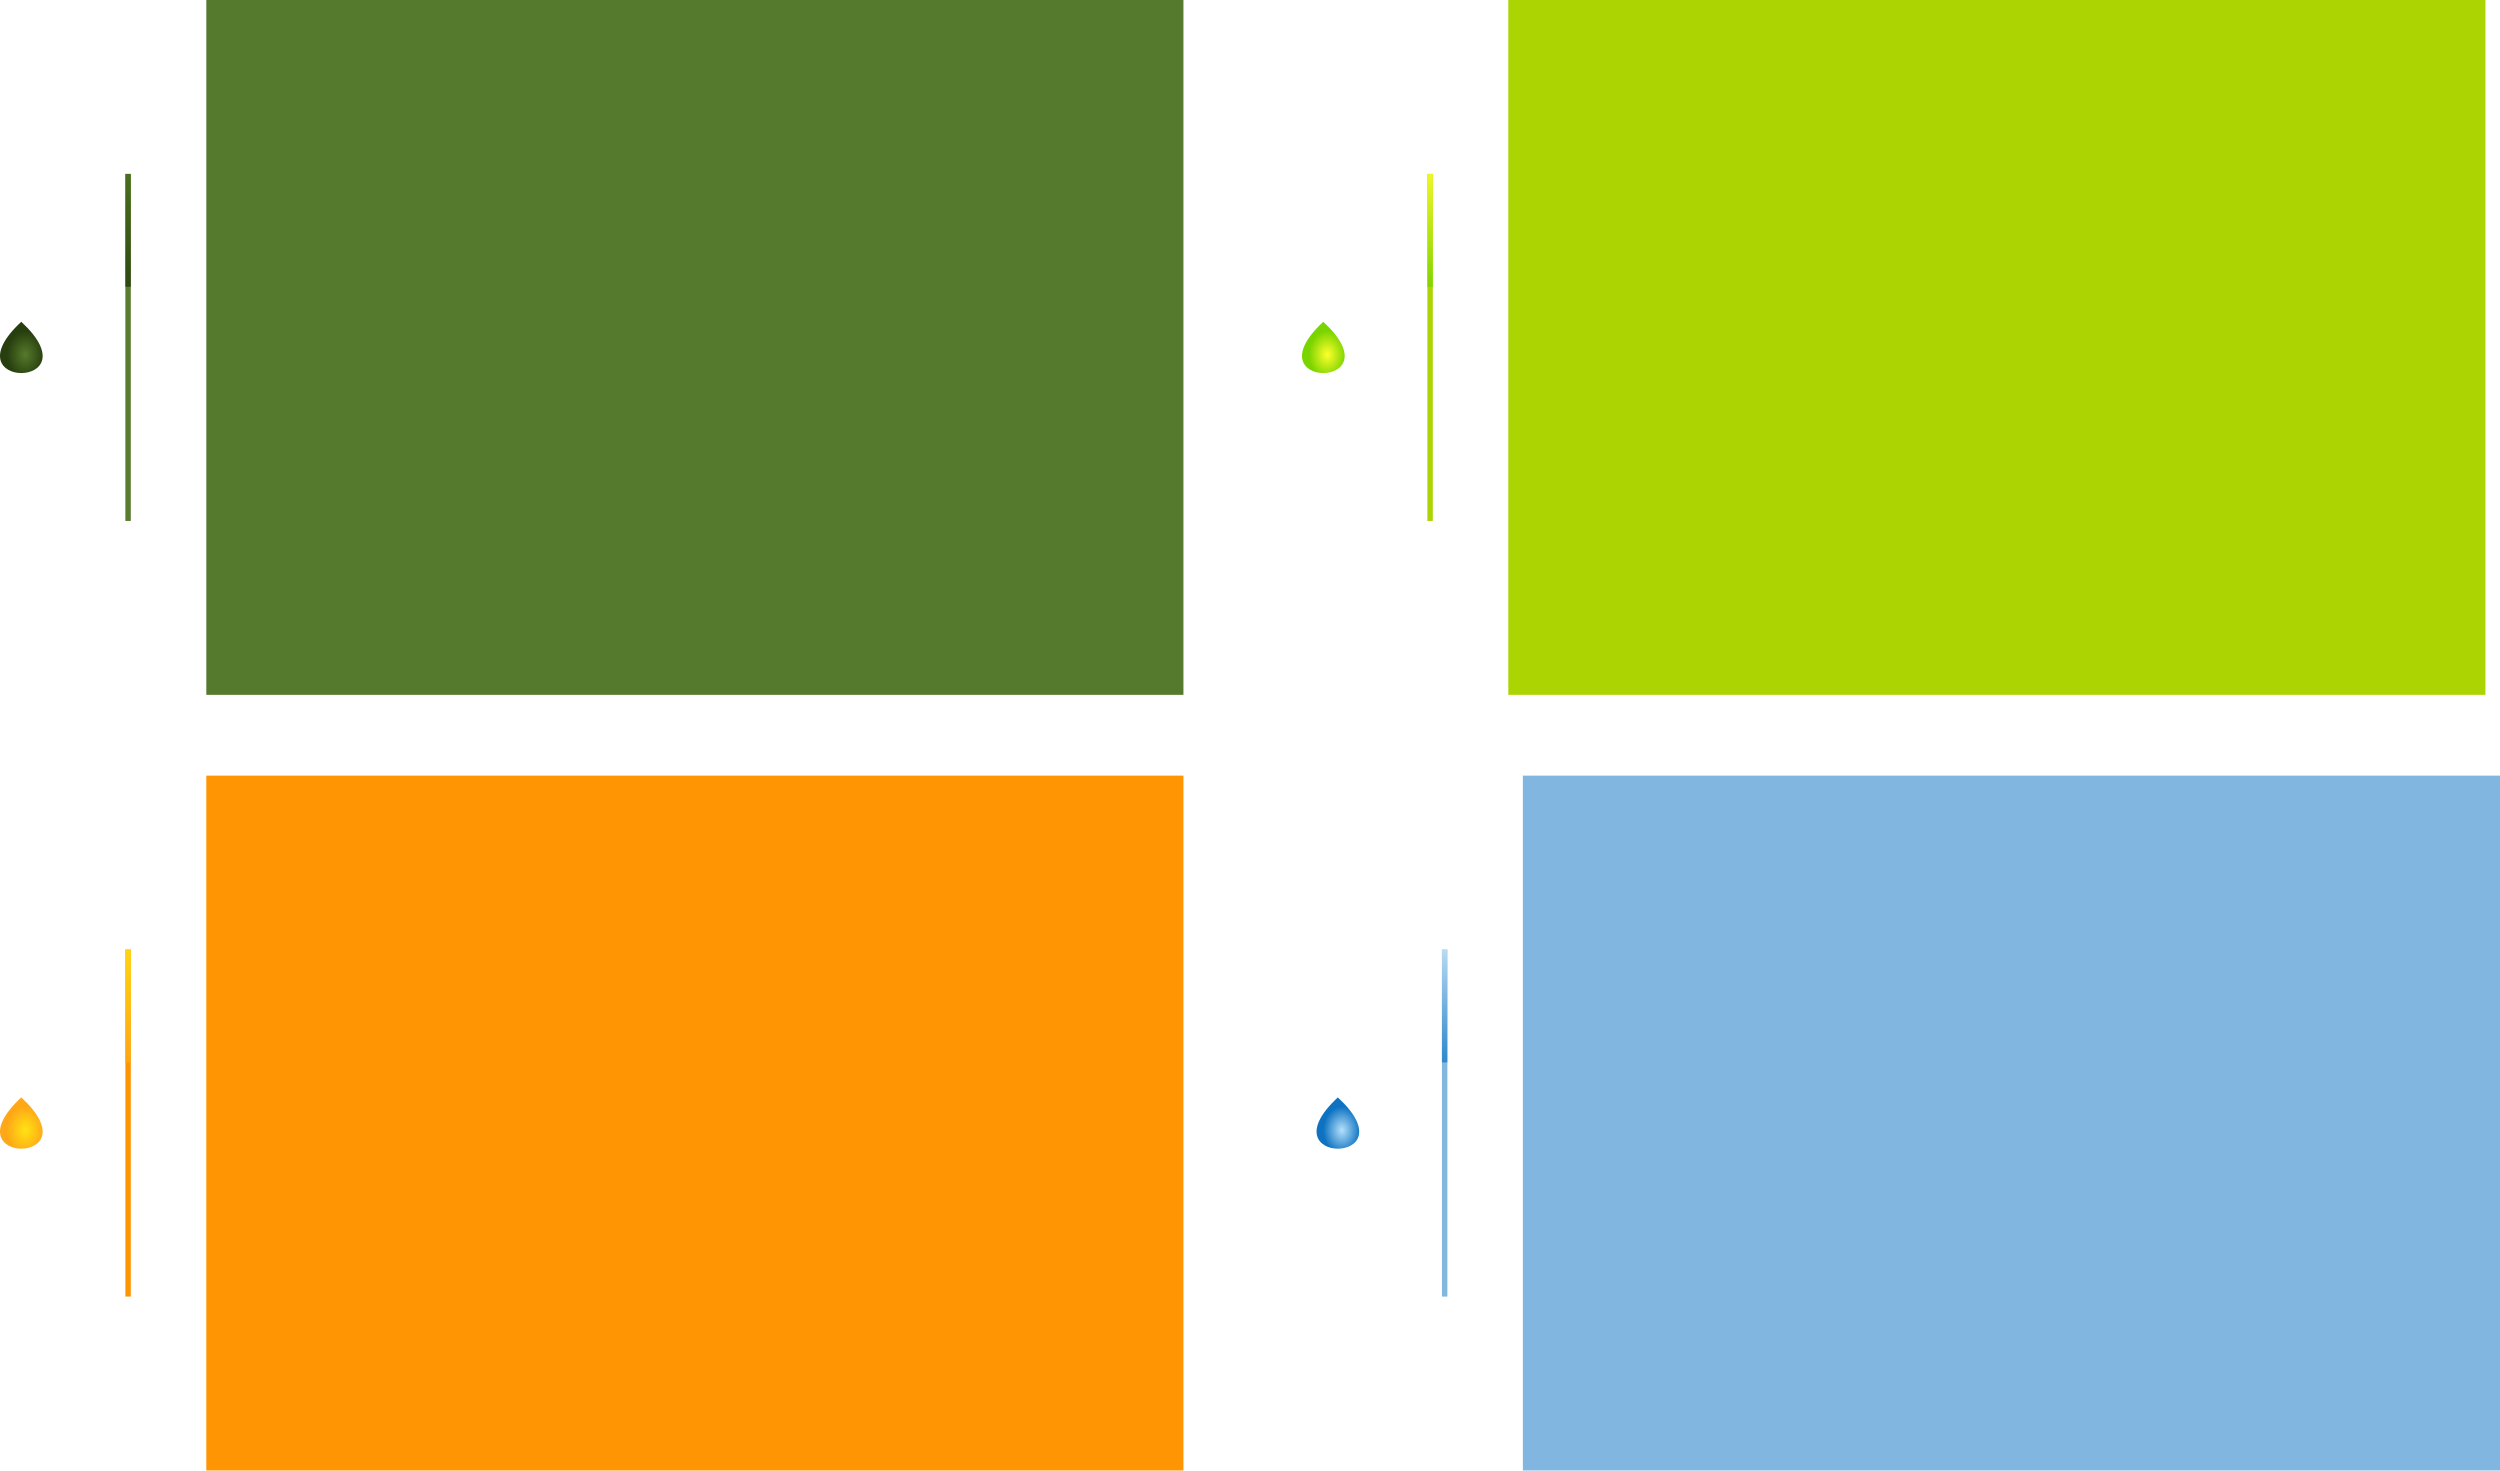
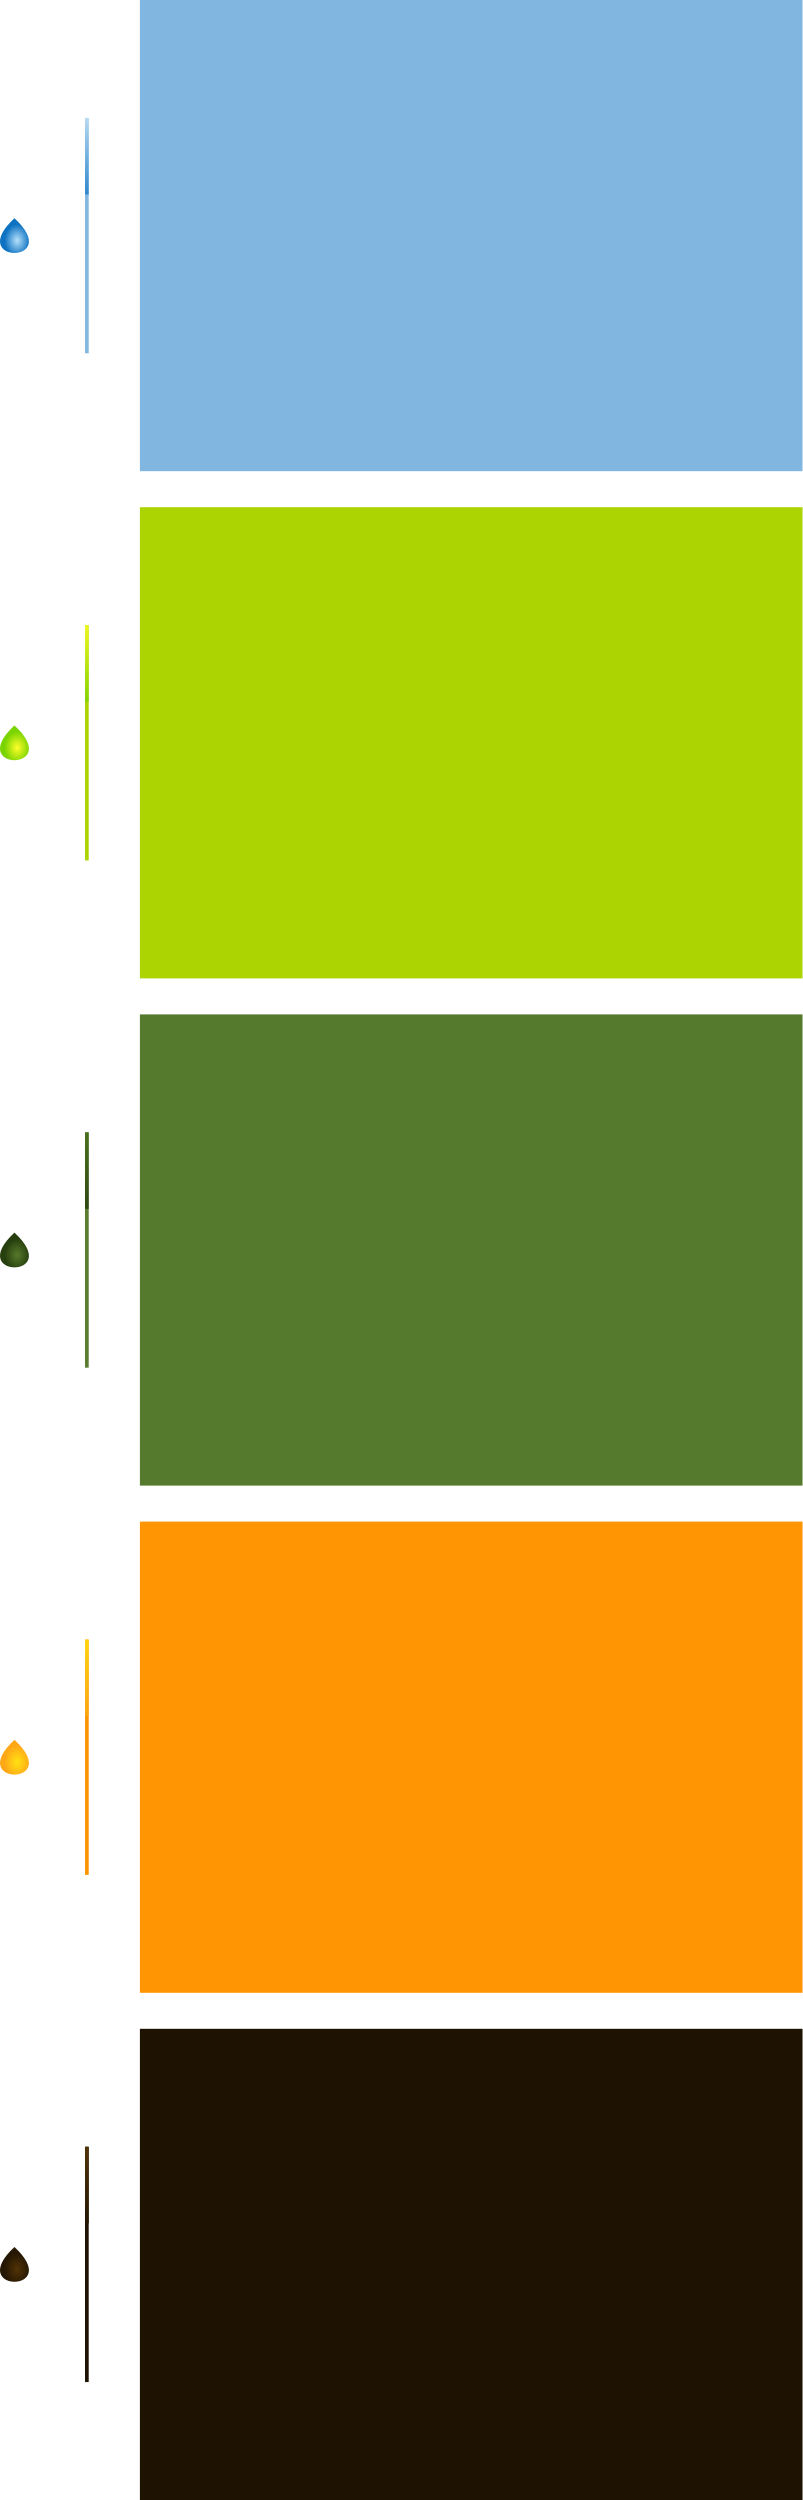
- <svg xmlns="http://www.w3.org/2000/svg" xmlns:xlink="http://www.w3.org/1999/xlink" width="460.531" height="270.88" id="svg2" version="1.0">
+ <svg xmlns="http://www.w3.org/2000/svg" xmlns:xlink="http://www.w3.org/1999/xlink" width="218.005" height="679.12" id="svg2" version="1.0">
  <defs id="defs4">
+     <linearGradient id="linearGradient3228">
+       <stop id="stop3230" offset="0" style="stop-color:#523306;stop-opacity:1" />
+       <stop id="stop3232" offset="1" style="stop-color:#251703;stop-opacity:1" />
+     </linearGradient>
+     <linearGradient id="linearGradient3220">
+       <stop style="stop-color:#251703;stop-opacity:1;" offset="0" id="stop3222" />
+       <stop style="stop-color:#523306;stop-opacity:1;" offset="1" id="stop3224" />
+     </linearGradient>
    <linearGradient id="linearGradient3194">
      <stop id="stop3196" offset="0" style="stop-color:#436b15;stop-opacity:0.894" />
      <stop id="stop3198" offset="1" style="stop-color:#253c0c;stop-opacity:0.992;" />
    </linearGradient>
    <linearGradient id="linearGradient3251">
      <stop style="stop-color:#436b15;stop-opacity:0.906" offset="0" id="stop3253" />
      <stop style="stop-color:#253c0c;stop-opacity:0.992;" offset="1" id="stop3255" />
    </linearGradient>
    <linearGradient id="linearGradient3328">
      <stop id="stop3330" offset="0" style="stop-color:#006dc1;stop-opacity:0.776" />
      <stop id="stop3332" offset="1" style="stop-color:#d2ecfc;stop-opacity:0.816" />
    </linearGradient>
    <linearGradient id="linearGradient3231">
      <stop id="stop3233" offset="0" style="stop-color:#ffff2b;stop-opacity:1;" />
      <stop id="stop3235" offset="1" style="stop-color:#7ad400;stop-opacity:1;" />
    </linearGradient>
    <linearGradient id="linearGradient3198">
      <stop style="stop-color:#b5e0fb;stop-opacity:1" offset="0" id="stop3200" />
      <stop style="stop-color:#0d72c1;stop-opacity:1;" offset="1" id="stop3202" />
    </linearGradient>
-     <radialGradient xlink:href="#linearGradient3198" id="radialGradient3208" gradientUnits="userSpaceOnUse" gradientTransform="matrix(2.374188,0,0,3.029358,67.83434,-719.2863)" cx="128.646" cy="358.382" fx="128.646" fy="358.382" r="1.441" />
+     <radialGradient xlink:href="#linearGradient3198" id="radialGradient3208" gradientUnits="userSpaceOnUse" gradientTransform="matrix(2.374188,0,0,3.029358,-174.0136,-1137.024)" cx="128.646" cy="358.382" fx="128.646" fy="358.382" r="1.441" />
    <linearGradient id="linearGradient3201">
      <stop style="stop-color:#ffe312;stop-opacity:1;" offset="0" id="stop3203" />
      <stop style="stop-color:#ffa817;stop-opacity:1;" offset="1" id="stop3205" />
    </linearGradient>
    <linearGradient xlink:href="#linearGradient3328" id="linearGradient3338" gradientUnits="userSpaceOnUse" gradientTransform="matrix(2.1374046e-2,0,0,1.212929,148.2163,160.8887)" x1="65.357" y1="269.148" x2="65.357" y2="252.005" />
    <radialGradient xlink:href="#linearGradient3201" id="radialGradient3349" gradientUnits="userSpaceOnUse" gradientTransform="matrix(2.374188,0,0,3.029358,-174.6922,-719.2863)" cx="128.646" cy="358.382" fx="128.646" fy="358.382" r="1.441" />
    <radialGradient xlink:href="#linearGradient3251" id="radialGradient3360" gradientUnits="userSpaceOnUse" gradientTransform="matrix(2.374188,0,0,3.029358,-174.6922,-862.1661)" spreadMethod="pad" cx="128.646" cy="358.382" fx="128.646" fy="358.382" r="1.441" />
    <linearGradient xlink:href="#linearGradient3194" id="linearGradient3362" gradientUnits="userSpaceOnUse" gradientTransform="scale(4.27288,0.2340342)" x1="-203.093" y1="3185.768" x2="-203.093" y2="3274.615" />
    <linearGradient xlink:href="#linearGradient3201" id="linearGradient3364" gradientUnits="userSpaceOnUse" gradientTransform="matrix(2.1374046e-2,0,0,1.212929,93.43867,-53.65902)" x1="68.036" y1="252" x2="68.036" y2="269.148" />
-     <radialGradient xlink:href="#linearGradient3231" id="radialGradient2476" gradientUnits="userSpaceOnUse" gradientTransform="matrix(2.374188,0,0,3.029358,65.15282,-862.1661)" spreadMethod="pad" cx="128.646" cy="358.382" fx="128.646" fy="358.382" r="1.441" />
+     <radialGradient xlink:href="#linearGradient3231" id="radialGradient2476" gradientUnits="userSpaceOnUse" gradientTransform="matrix(2.374188,0,0,3.029358,-173.7636,-1002.878)" spreadMethod="pad" cx="128.646" cy="358.382" fx="128.646" fy="358.382" r="1.441" />
    <linearGradient xlink:href="#linearGradient3231" id="linearGradient2479" gradientUnits="userSpaceOnUse" gradientTransform="scale(4.27288,0.2340342)" x1="107.69" y1="3185.768" x2="107.69" y2="3274.615" />
+     <radialGradient xlink:href="#linearGradient3228" id="radialGradient2436" gradientUnits="userSpaceOnUse" gradientTransform="matrix(2.374188,0,0,3.029358,-174.6922,-585.9035)" cx="128.646" cy="358.382" fx="128.646" fy="358.382" r="1.441" />
+     <linearGradient xlink:href="#linearGradient3220" id="linearGradient3226" x1="94.893" y1="272.798" x2="94.893" y2="252.005" gradientUnits="userSpaceOnUse" />
+     <radialGradient xlink:href="#linearGradient3198" id="radialGradient3275" gradientUnits="userSpaceOnUse" gradientTransform="matrix(2.374188,0,0,3.029358,-174.0136,-1137.024)" cx="128.646" cy="358.382" fx="128.646" fy="358.382" r="1.441" />
+     <linearGradient xlink:href="#linearGradient3328" id="linearGradient3277" gradientUnits="userSpaceOnUse" gradientTransform="matrix(2.1374046e-2,0,0,1.212929,148.2163,160.8887)" x1="65.357" y1="269.148" x2="65.357" y2="252.005" />
+     <radialGradient xlink:href="#linearGradient3251" id="radialGradient3279" gradientUnits="userSpaceOnUse" gradientTransform="matrix(2.374188,0,0,3.029358,-174.6922,-862.1661)" spreadMethod="pad" cx="128.646" cy="358.382" fx="128.646" fy="358.382" r="1.441" />
+     <linearGradient xlink:href="#linearGradient3194" id="linearGradient3281" gradientUnits="userSpaceOnUse" gradientTransform="scale(4.27288,0.2340342)" x1="-203.093" y1="3185.768" x2="-203.093" y2="3274.615" />
+     <radialGradient xlink:href="#linearGradient3201" id="radialGradient3283" gradientUnits="userSpaceOnUse" gradientTransform="matrix(2.374188,0,0,3.029358,-174.6922,-719.2863)" cx="128.646" cy="358.382" fx="128.646" fy="358.382" r="1.441" />
+     <linearGradient xlink:href="#linearGradient3201" id="linearGradient3285" gradientUnits="userSpaceOnUse" gradientTransform="matrix(2.1374046e-2,0,0,1.212929,93.43867,-53.65902)" x1="68.036" y1="252" x2="68.036" y2="269.148" />
+     <radialGradient xlink:href="#linearGradient3228" id="radialGradient3287" gradientUnits="userSpaceOnUse" gradientTransform="matrix(2.374188,0,0,3.029358,-174.6922,-585.9035)" cx="128.646" cy="358.382" fx="128.646" fy="358.382" r="1.441" />
+     <linearGradient xlink:href="#linearGradient3220" id="linearGradient3289" gradientUnits="userSpaceOnUse" x1="94.893" y1="272.798" x2="94.893" y2="252.005" />
+     <radialGradient xlink:href="#linearGradient3231" id="radialGradient3291" gradientUnits="userSpaceOnUse" gradientTransform="matrix(2.374188,0,0,3.029358,-173.7636,-1002.878)" spreadMethod="pad" cx="128.646" cy="358.382" fx="128.646" fy="358.382" r="1.441" />
+     <linearGradient xlink:href="#linearGradient3231" id="linearGradient3293" gradientUnits="userSpaceOnUse" gradientTransform="scale(4.27288,0.2340342)" x1="107.69" y1="3185.768" x2="107.69" y2="3274.615" />
+     <radialGradient xlink:href="#linearGradient3201" id="radialGradient3300" gradientUnits="userSpaceOnUse" gradientTransform="matrix(2.374188,0,0,3.029358,-173.7636,-723.6835)" cx="128.646" cy="358.382" fx="128.646" fy="358.382" r="1.441" />
+     <radialGradient xlink:href="#linearGradient3251" id="radialGradient3307" gradientUnits="userSpaceOnUse" gradientTransform="matrix(2.374188,0,0,3.029358,-173.7636,-861.4636)" spreadMethod="pad" cx="128.646" cy="358.382" fx="128.646" fy="358.382" r="1.441" />
+     <radialGradient xlink:href="#linearGradient3198" id="radialGradient3314" gradientUnits="userSpaceOnUse" gradientTransform="matrix(2.374188,0,0,3.029358,-173.7636,-1137.024)" cx="128.646" cy="358.382" fx="128.646" fy="358.382" r="1.441" />
+     <radialGradient xlink:href="#linearGradient3231" id="radialGradient3321" gradientUnits="userSpaceOnUse" gradientTransform="matrix(2.374188,0,0,3.029358,-173.7636,-999.2436)" spreadMethod="pad" cx="128.646" cy="358.382" fx="128.646" fy="358.382" r="1.441" />
+     <radialGradient xlink:href="#linearGradient3228" id="radialGradient3328" gradientUnits="userSpaceOnUse" gradientTransform="matrix(2.374188,0,0,3.029358,-173.7636,-585.9035)" cx="128.646" cy="358.382" fx="128.646" fy="358.382" r="1.441" />
+     <linearGradient xlink:href="#linearGradient3228" id="linearGradient3330" gradientUnits="userSpaceOnUse" x1="94.893" y1="272.798" x2="94.893" y2="252.005" gradientTransform="translate(0,-524.8031)" />
+     <linearGradient xlink:href="#linearGradient3201" id="linearGradient3332" gradientUnits="userSpaceOnUse" gradientTransform="matrix(2.1374046e-2,0,0,1.212929,93.43867,-53.65902)" x1="68.036" y1="252" x2="68.036" y2="269.148" />
+     <linearGradient xlink:href="#linearGradient3194" id="linearGradient3334" gradientUnits="userSpaceOnUse" gradientTransform="scale(4.27288,0.2340342)" x1="-203.093" y1="3185.768" x2="-203.093" y2="3274.615" />
+     <linearGradient xlink:href="#linearGradient3328" id="linearGradient3336" gradientUnits="userSpaceOnUse" gradientTransform="matrix(2.1374046e-2,0,0,1.212929,148.2163,160.8887)" x1="65.357" y1="269.148" x2="65.357" y2="252.005" />
+     <linearGradient xlink:href="#linearGradient3231" id="linearGradient3339" gradientUnits="userSpaceOnUse" gradientTransform="scale(4.27288,0.2340342)" x1="107.69" y1="3185.768" x2="107.69" y2="3274.615" />
  </defs>
-   <g id="layer1" transform="translate(-126.0747,-158.186)">
-     <path style="fill:url(#radialGradient3208);fill-opacity:1;fill-rule:evenodd;stroke:none;stroke-width:1px;stroke-linecap:butt;stroke-linejoin:miter;stroke-opacity:1" d="M 372.519,360.341 C 358.932,372.94 386.145,372.94 372.519,360.341 z" id="path3206" />
-     <path style="fill:url(#radialGradient3349);fill-opacity:1;fill-rule:evenodd;stroke:none;stroke-width:1px;stroke-linecap:butt;stroke-linejoin:miter;stroke-opacity:1" d="M 129.993,360.341 C 116.406,372.94 143.619,372.94 129.993,360.341 z" id="path2383" />
-     <g id="g3195" transform="translate(54.77706,81.09649)">
+   <g id="layer1" transform="translate(-127.0033,116.6715)">
+     <path style="fill:url(#radialGradient3300);fill-opacity:1;fill-rule:evenodd;stroke:none;stroke-width:1px;stroke-linecap:butt;stroke-linejoin:miter;stroke-opacity:1" d="M 130.922,355.944 C 117.334,368.543 144.547,368.543 130.922,355.944 z" id="path2383" />
+     <g id="g3195" transform="translate(55.70564,76.69926)">
      <rect y="252.005" x="94.393" height="63.929" width="1" id="rect2409" style="opacity:0.99;fill:#ff9400;fill-opacity:1;fill-rule:nonzero;stroke:none;stroke-width:0.2;stroke-linecap:round;stroke-linejoin:round;marker:none;marker-start:none;marker-mid:none;marker-end:none;stroke-miterlimit:4;stroke-dasharray:none;stroke-dashoffset:0;stroke-opacity:1;visibility:visible;display:inline;overflow:visible;enable-background:accumulate" />
-       <rect y="252.005" x="94.393" height="20.793" width="1" id="rect3183" style="opacity:0.817;fill:url(#linearGradient3364);fill-opacity:1;fill-rule:nonzero;stroke:none;stroke-width:0.2;stroke-linecap:round;stroke-linejoin:round;marker:none;marker-start:none;marker-mid:none;marker-end:none;stroke-miterlimit:4;stroke-dasharray:none;stroke-dashoffset:0;stroke-opacity:1;visibility:visible;display:inline;overflow:visible;enable-background:accumulate" />
+       <rect y="252.005" x="94.393" height="20.793" width="1" id="rect3183" style="opacity:0.817;fill:url(#linearGradient3332);fill-opacity:1;fill-rule:nonzero;stroke:none;stroke-width:0.2;stroke-linecap:round;stroke-linejoin:round;marker:none;marker-start:none;marker-mid:none;marker-end:none;stroke-miterlimit:4;stroke-dasharray:none;stroke-dashoffset:0;stroke-opacity:1;visibility:visible;display:inline;overflow:visible;enable-background:accumulate" />
    </g>
-     <rect style="opacity:0.99;fill:#ff9400;fill-opacity:1;fill-rule:nonzero;stroke:none;stroke-width:0.2;stroke-linecap:round;stroke-linejoin:round;marker:none;marker-start:none;marker-mid:none;marker-end:none;stroke-miterlimit:4;stroke-dasharray:none;stroke-dashoffset:0;stroke-opacity:1;visibility:visible;display:inline;overflow:visible;enable-background:accumulate" id="rect3193" width="180" height="128" x="164.079" y="301.066" />
-     <path style="fill:url(#radialGradient3360);fill-opacity:1;fill-rule:evenodd;stroke:none;stroke-width:1px;stroke-linecap:butt;stroke-linejoin:miter;stroke-opacity:1" d="M 129.993,217.461 C 116.406,230.061 143.619,230.061 129.993,217.461 z" id="path2457" />
-     <g id="g3192" transform="matrix(2.6341482e-3,0,0,1,148.4578,-555.357)">
+     <rect style="opacity:0.99;fill:#ff9400;fill-opacity:1;fill-rule:nonzero;stroke:none;stroke-width:0.2;stroke-linecap:round;stroke-linejoin:round;marker:none;marker-start:none;marker-mid:none;marker-end:none;stroke-miterlimit:4;stroke-dasharray:none;stroke-dashoffset:0;stroke-opacity:1;visibility:visible;display:inline;overflow:visible;enable-background:accumulate" id="rect3193" width="180" height="128" x="165.008" y="296.669" />
+     <path style="fill:url(#radialGradient3307);fill-opacity:1;fill-rule:evenodd;stroke:none;stroke-width:1px;stroke-linecap:butt;stroke-linejoin:miter;stroke-opacity:1" d="M 130.922,218.164 C 117.334,230.763 144.547,230.763 130.922,218.164 z" id="path2457" />
+     <g id="g3192" transform="matrix(2.6341482e-3,0,0,1,149.3864,-554.6545)">
      <rect y="745.579" x="270.33" height="63.929" width="379.629" id="rect3186" style="opacity:0.99;fill:#436b15;fill-opacity:0.894;fill-rule:nonzero;stroke:none;stroke-width:0.2;stroke-linecap:round;stroke-linejoin:round;marker:none;marker-start:none;marker-mid:none;marker-end:none;stroke-miterlimit:4;stroke-dasharray:none;stroke-dashoffset:0;stroke-opacity:1;visibility:visible;display:inline;overflow:visible;enable-background:accumulate" />
-       <rect y="745.579" x="270.33" height="20.793" width="379.629" id="rect3188" style="opacity:0.817;fill:url(#linearGradient3362);fill-opacity:1;fill-rule:nonzero;stroke:none;stroke-width:0.2;stroke-linecap:round;stroke-linejoin:round;marker:none;marker-start:none;marker-mid:none;marker-end:none;stroke-miterlimit:4;stroke-dasharray:none;stroke-dashoffset:0;stroke-opacity:1;visibility:visible;display:inline;overflow:visible;enable-background:accumulate" />
+       <rect y="745.579" x="270.33" height="20.793" width="379.629" id="rect3188" style="opacity:0.817;fill:url(#linearGradient3334);fill-opacity:1;fill-rule:nonzero;stroke:none;stroke-width:0.2;stroke-linecap:round;stroke-linejoin:round;marker:none;marker-start:none;marker-mid:none;marker-end:none;stroke-miterlimit:4;stroke-dasharray:none;stroke-dashoffset:0;stroke-opacity:1;visibility:visible;display:inline;overflow:visible;enable-background:accumulate" />
    </g>
-     <rect style="opacity:0.99;fill:#436b15;fill-opacity:0.903;fill-rule:nonzero;stroke:none;stroke-width:0.2;stroke-linecap:round;stroke-linejoin:round;marker:none;marker-start:none;marker-mid:none;marker-end:none;stroke-miterlimit:4;stroke-dasharray:none;stroke-dashoffset:0;stroke-opacity:1;visibility:visible;display:inline;overflow:visible;enable-background:accumulate" id="rect3190" width="180" height="128" x="164.079" y="158.186" />
-     <rect y="301.066" x="406.606" height="128" width="180" id="rect3320" style="opacity:0.99;fill:#006cc1;fill-opacity:0.498;fill-rule:nonzero;stroke:none;stroke-width:0.2;stroke-linecap:round;stroke-linejoin:round;marker:none;marker-start:none;marker-mid:none;marker-end:none;stroke-miterlimit:4;stroke-dasharray:none;stroke-dashoffset:0;stroke-opacity:1;visibility:visible;display:inline;overflow:visible;enable-background:accumulate" />
-     <g id="g3334" transform="translate(242.5259,-133.4512)">
+     <rect style="opacity:0.99;fill:#436b15;fill-opacity:0.903;fill-rule:nonzero;stroke:none;stroke-width:0.2;stroke-linecap:round;stroke-linejoin:round;marker:none;marker-start:none;marker-mid:none;marker-end:none;stroke-miterlimit:4;stroke-dasharray:none;stroke-dashoffset:0;stroke-opacity:1;visibility:visible;display:inline;overflow:visible;enable-background:accumulate" id="rect3190" width="180" height="128" x="165.008" y="158.889" />
+     <path style="fill:url(#radialGradient3314);fill-opacity:1;fill-rule:evenodd;stroke:none;stroke-width:1px;stroke-linecap:butt;stroke-linejoin:miter;stroke-opacity:1" d="M 130.922,-57.396 C 117.334,-44.797 144.547,-44.797 130.922,-57.396 z" id="path3206" />
+     <rect y="-116.671" x="165.008" height="128" width="180" id="rect3320" style="opacity:0.99;fill:#006cc1;fill-opacity:0.498;fill-rule:nonzero;stroke:none;stroke-width:0.2;stroke-linecap:round;stroke-linejoin:round;marker:none;marker-start:none;marker-mid:none;marker-end:none;stroke-miterlimit:4;stroke-dasharray:none;stroke-dashoffset:0;stroke-opacity:1;visibility:visible;display:inline;overflow:visible;enable-background:accumulate" />
+     <g id="g3334" transform="translate(0.9279707,-551.1885)">
      <rect y="466.553" x="149.171" height="63.929" width="1" id="rect3318" style="opacity:0.99;fill:#006bc1;fill-opacity:0.494;fill-rule:nonzero;stroke:none;stroke-width:0.2;stroke-linecap:round;stroke-linejoin:round;marker:none;marker-start:none;marker-mid:none;marker-end:none;stroke-miterlimit:4;stroke-dasharray:none;stroke-dashoffset:0;stroke-opacity:1;visibility:visible;display:inline;overflow:visible;enable-background:accumulate" />
-       <rect y="466.553" x="149.171" height="20.793" width="1" id="rect3324" style="opacity:0.817;fill:url(#linearGradient3338);fill-opacity:1;fill-rule:nonzero;stroke:none;stroke-width:0.2;stroke-linecap:round;stroke-linejoin:round;marker:none;marker-start:none;marker-mid:none;marker-end:none;stroke-miterlimit:4;stroke-dasharray:none;stroke-dashoffset:0;stroke-opacity:1;visibility:visible;display:inline;overflow:visible;enable-background:accumulate" />
+       <rect y="466.553" x="149.171" height="20.793" width="1" id="rect3324" style="opacity:0.817;fill:url(#linearGradient3336);fill-opacity:1;fill-rule:nonzero;stroke:none;stroke-width:0.2;stroke-linecap:round;stroke-linejoin:round;marker:none;marker-start:none;marker-mid:none;marker-end:none;stroke-miterlimit:4;stroke-dasharray:none;stroke-dashoffset:0;stroke-opacity:1;visibility:visible;display:inline;overflow:visible;enable-background:accumulate" />
    </g>
-     <path style="fill:url(#radialGradient2476);fill-opacity:1;fill-rule:evenodd;stroke:none;stroke-width:1px;stroke-linecap:butt;stroke-linejoin:miter;stroke-opacity:1" d="M 369.838,217.461 C 356.251,230.061 383.464,230.061 369.838,217.461 z" id="path2466" />
-     <g id="g2468" transform="matrix(2.6341482e-3,0,0,1,388.3028,-555.357)">
+     <path style="fill:url(#radialGradient3321);fill-opacity:1;fill-rule:evenodd;stroke:none;stroke-width:1px;stroke-linecap:butt;stroke-linejoin:miter;stroke-opacity:1" d="M 130.922,80.384 C 117.334,92.983 144.547,92.983 130.922,80.384 z" id="path2466" />
+     <g id="g2468" transform="matrix(2.6341482e-3,0,0,1,149.3864,-692.4345)">
      <rect y="745.579" x="270.33" height="63.929" width="379.629" id="rect2470" style="opacity:0.99;fill:#aad400;fill-opacity:1;fill-rule:nonzero;stroke:none;stroke-width:0.2;stroke-linecap:round;stroke-linejoin:round;marker:none;marker-start:none;marker-mid:none;marker-end:none;stroke-miterlimit:4;stroke-dasharray:none;stroke-dashoffset:0;stroke-opacity:1;visibility:visible;display:inline;overflow:visible;enable-background:accumulate" />
-       <rect y="745.579" x="270.33" height="20.793" width="379.629" id="rect2472" style="opacity:0.817;fill:url(#linearGradient2479);fill-opacity:1;fill-rule:nonzero;stroke:none;stroke-width:0.2;stroke-linecap:round;stroke-linejoin:round;marker:none;marker-start:none;marker-mid:none;marker-end:none;stroke-miterlimit:4;stroke-dasharray:none;stroke-dashoffset:0;stroke-opacity:1;visibility:visible;display:inline;overflow:visible;enable-background:accumulate" />
+       <rect y="745.579" x="270.33" height="20.793" width="379.629" id="rect2472" style="opacity:0.817;fill:url(#linearGradient3339);fill-opacity:1;fill-rule:nonzero;stroke:none;stroke-width:0.2;stroke-linecap:round;stroke-linejoin:round;marker:none;marker-start:none;marker-mid:none;marker-end:none;stroke-miterlimit:4;stroke-dasharray:none;stroke-dashoffset:0;stroke-opacity:1;visibility:visible;display:inline;overflow:visible;enable-background:accumulate" />
    </g>
-     <rect style="opacity:0.99;fill:#aad400;fill-opacity:1;fill-rule:nonzero;stroke:none;stroke-width:0.2;stroke-linecap:round;stroke-linejoin:round;marker:none;marker-start:none;marker-mid:none;marker-end:none;stroke-miterlimit:4;stroke-dasharray:none;stroke-dashoffset:0;stroke-opacity:1;visibility:visible;display:inline;overflow:visible;enable-background:accumulate" id="rect2474" width="180" height="128" x="403.924" y="158.186" />
+     <rect style="opacity:0.99;fill:#aad400;fill-opacity:1;fill-rule:nonzero;stroke:none;stroke-width:0.2;stroke-linecap:round;stroke-linejoin:round;marker:none;marker-start:none;marker-mid:none;marker-end:none;stroke-miterlimit:4;stroke-dasharray:none;stroke-dashoffset:0;stroke-opacity:1;visibility:visible;display:inline;overflow:visible;enable-background:accumulate" id="rect2474" width="180" height="128" x="165.008" y="21.109" />
+     <path style="fill:url(#radialGradient3328);fill-opacity:1;fill-rule:evenodd;stroke:none;stroke-width:1px;stroke-linecap:butt;stroke-linejoin:miter;stroke-opacity:1" d="M 130.922,493.724 C 117.334,506.323 144.547,506.323 130.922,493.724 z" id="path2426" />
+     <g id="g2428" transform="translate(55.70564,214.4793)">
+       <rect y="252.005" x="94.393" height="63.929" width="1" id="rect2430" style="opacity:1;fill:#1e1202;fill-opacity:1;fill-rule:nonzero;stroke:none;stroke-width:0.2;stroke-linecap:round;stroke-linejoin:round;marker:none;marker-start:none;marker-mid:none;marker-end:none;stroke-miterlimit:4;stroke-dasharray:none;stroke-dashoffset:0;stroke-opacity:1;visibility:visible;display:inline;overflow:visible;enable-background:accumulate" />
+       <rect y="-272.798" x="94.393" height="20.793" width="1" id="rect2432" style="opacity:1;fill:url(#linearGradient3330);fill-opacity:1;fill-rule:nonzero;stroke:none;stroke-width:0.2;stroke-linecap:round;stroke-linejoin:round;marker:none;marker-start:none;marker-mid:none;marker-end:none;stroke-miterlimit:4;stroke-dasharray:none;stroke-dashoffset:0;stroke-opacity:1;visibility:visible;display:inline;overflow:visible;enable-background:accumulate" transform="scale(1,-1)" />
+     </g>
+     <rect style="fill:#1e1202;fill-opacity:1;fill-rule:nonzero;stroke:none;stroke-width:0.2;stroke-linecap:round;stroke-linejoin:round;marker:none;marker-start:none;marker-mid:none;marker-end:none;stroke-miterlimit:4;stroke-dasharray:none;stroke-dashoffset:0;stroke-opacity:1;visibility:visible;display:inline;overflow:visible;enable-background:accumulate" id="rect2434" width="180" height="128" x="165.008" y="434.449" />
  </g>
</svg>
